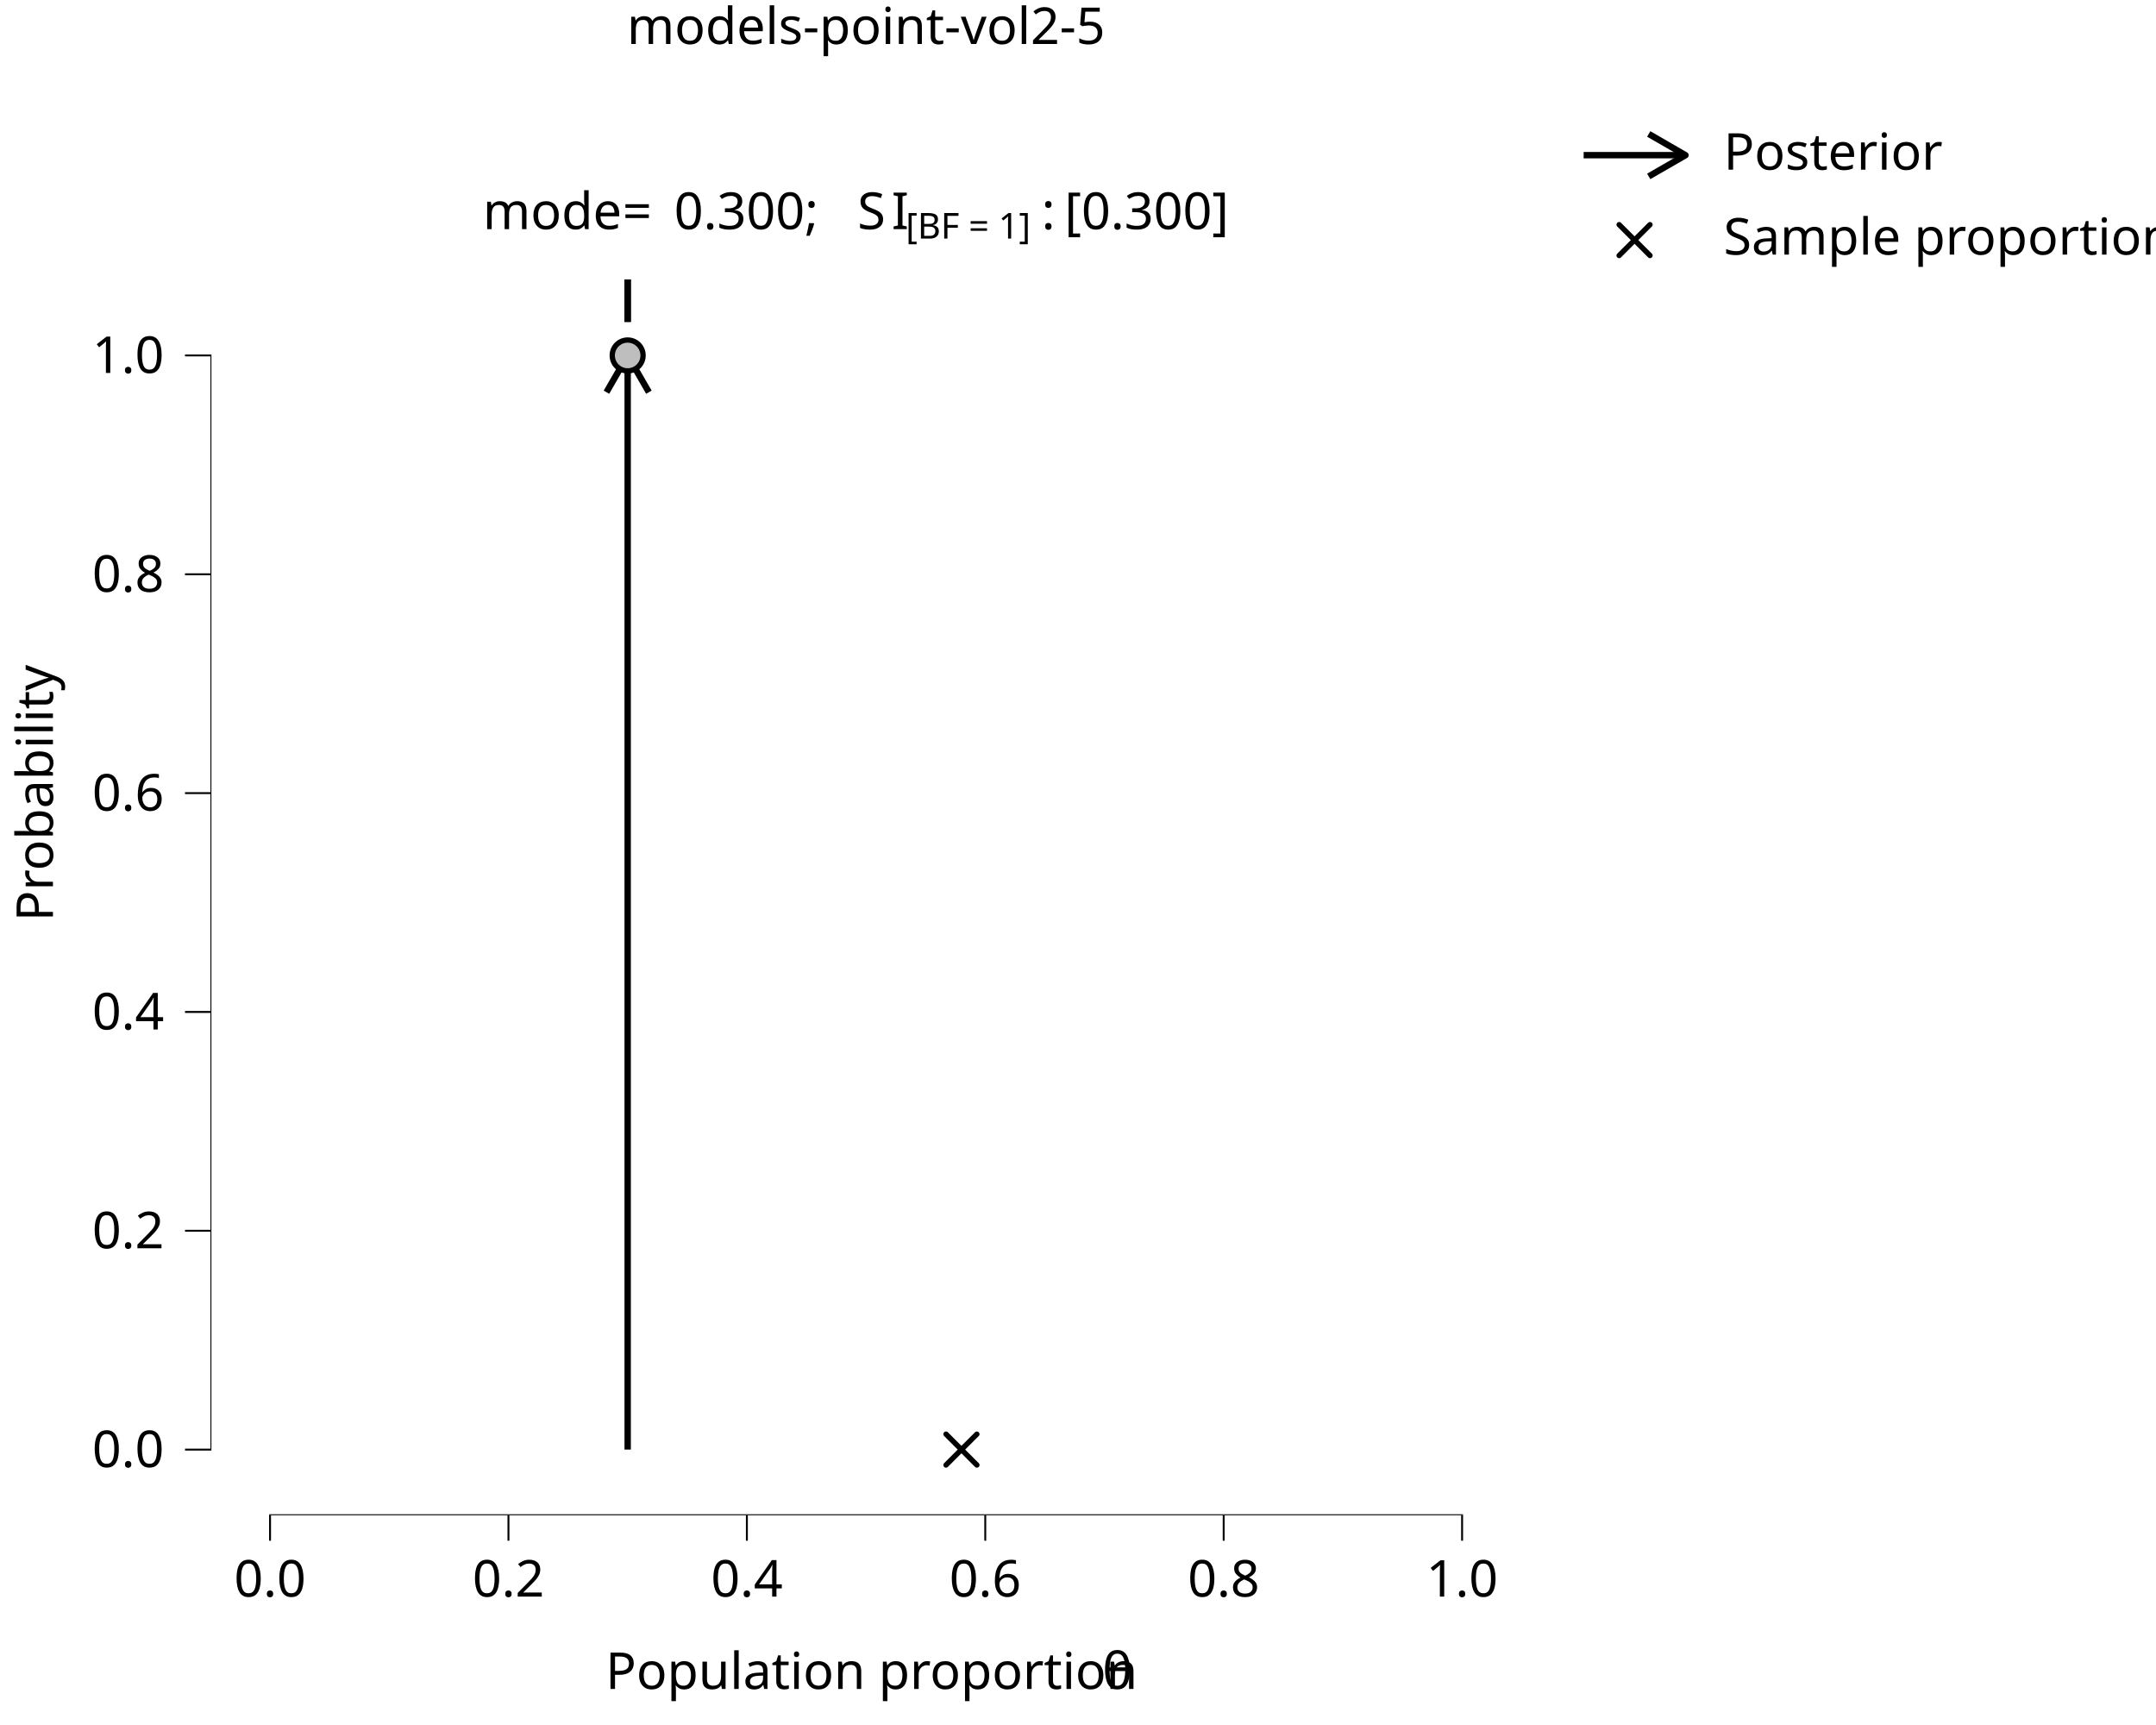
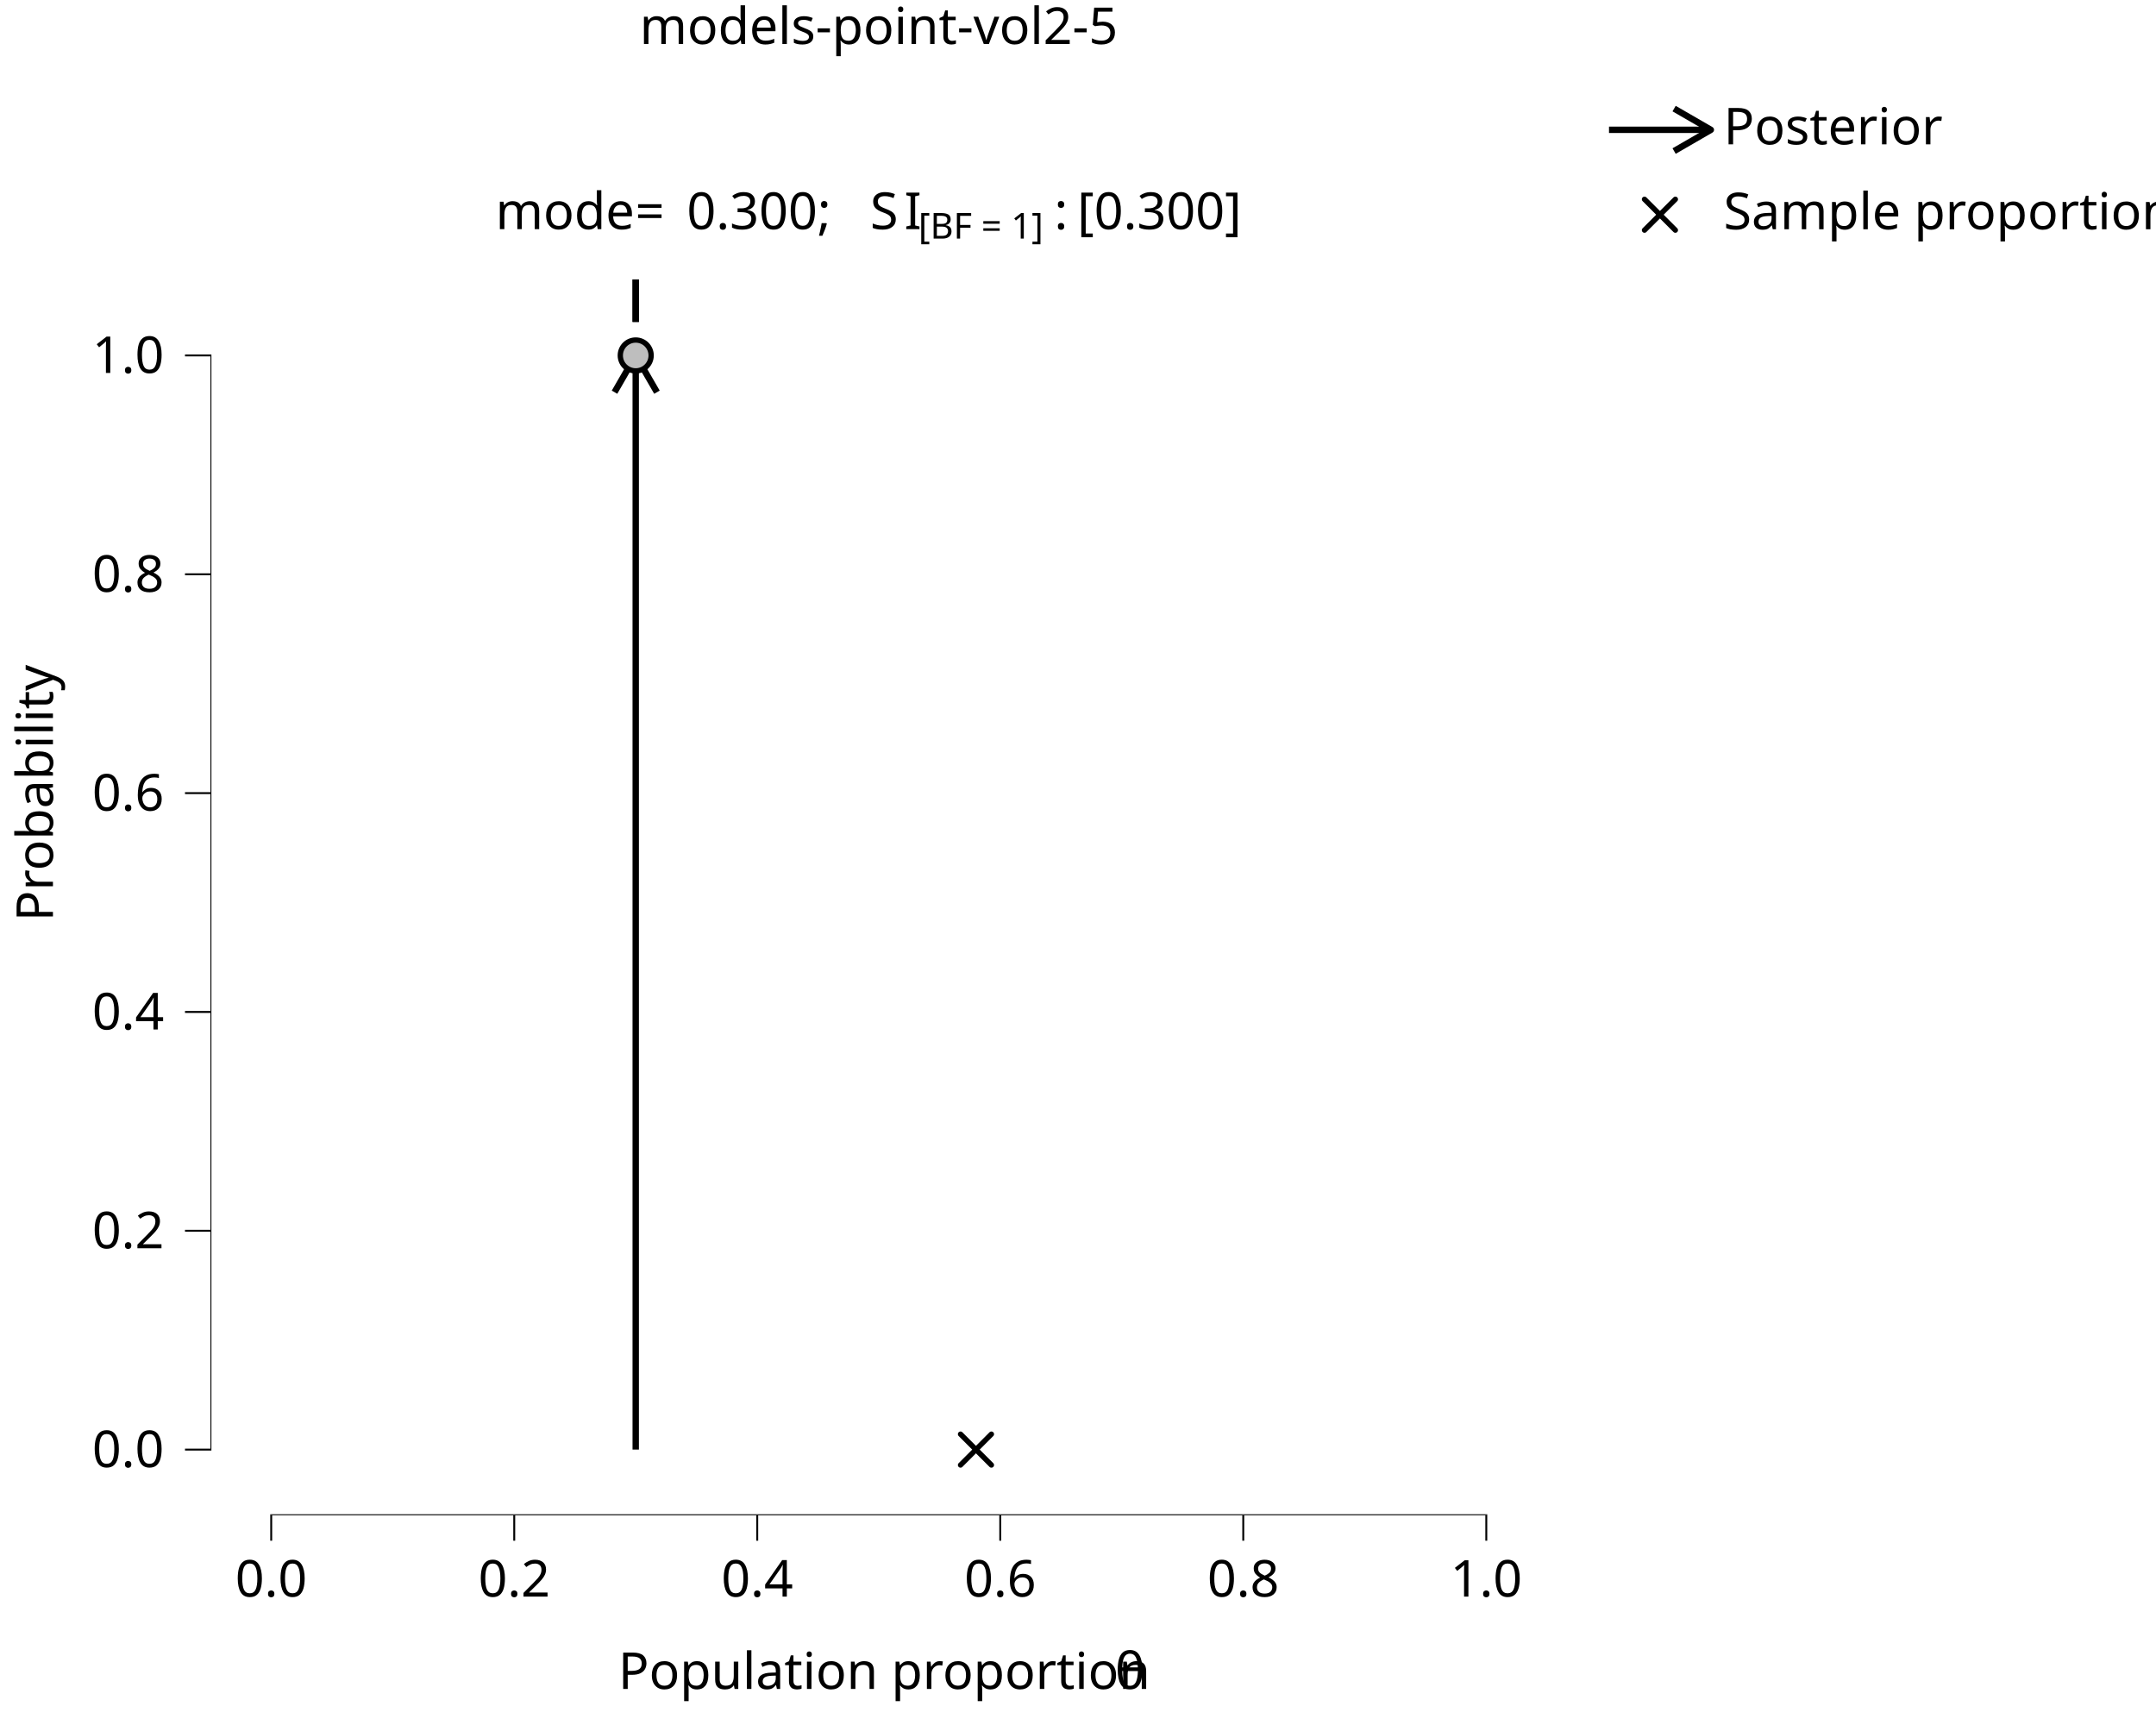
<svg xmlns="http://www.w3.org/2000/svg" class="svglite" data-engine-version="2.0" width="720.00pt" height="576.00pt" viewBox="0 0 720.00 576.00">
  <defs>
    <style type="text/css">
    .svglite line, .svglite polyline, .svglite polygon, .svglite path, .svglite rect, .svglite circle {
      fill: none;
      stroke: #000000;
      stroke-linecap: round;
      stroke-linejoin: round;
      stroke-miterlimit: 10.00;
    }
  </style>
  </defs>
  <rect width="100%" height="100%" style="stroke: none; fill: #FFFFFF;" />
  <defs>
    <clipPath id="cpMC4wMHw3MjAuMDB8MC4wMHw1NzYuMDA=">
      <rect x="0.00" y="0.00" width="720.00" height="576.00" />
    </clipPath>
  </defs>
  <g clip-path="url(#cpMC4wMHw3MjAuMDB8MC4wMHw1NzYuMDA=)">
    <rect x="-0" y="0.00" width="720.00" height="576.00" style="stroke-width: 10.67; stroke: none;" />
  </g>
  <defs>
-     <clipPath id="cpNzAuMjh8NTA4LjE3fDIzLjcwfDUwNS45Ng==">
-       <rect x="70.28" y="23.70" width="437.89" height="482.26" />
+     <clipPath id="cpNzAuMjh8NTE2LjY0fDIzLjcwfDUwNS45Ng==">
+       <rect x="70.28" y="23.70" width="446.36" height="482.26" />
    </clipPath>
  </defs>
-   <g clip-path="url(#cpNzAuMjh8NTA4LjE3fDIzLjcwfDUwNS45Ng==)">
-     <rect x="70.28" y="23.70" width="437.89" height="482.26" style="stroke-width: 10.67; stroke: none;" />
-     <line x1="209.61" y1="484.04" x2="209.61" y2="118.69" style="stroke-width: 2.13; stroke-linecap: butt;" />
-     <polyline points="216.70,130.96 209.61,118.69 202.52,130.96 " style="stroke-width: 2.13; stroke-linecap: butt;" />
-     <line x1="209.61" y1="100.42" x2="209.61" y2="100.42" style="stroke-width: 2.13; stroke-linecap: butt;" />
-     <polyline points="209.61,93.33 209.61,100.42 209.61,107.51 " style="stroke-width: 2.13; stroke-linecap: butt;" />
-     <line x1="209.61" y1="100.42" x2="209.61" y2="100.42" style="stroke-width: 2.13; stroke-linecap: butt;" />
-     <polyline points="209.61,93.33 209.61,100.42 209.61,107.51 " style="stroke-width: 2.13; stroke-linecap: butt;" />
-     <text x="161.24" y="76.51" style="font-size: 17.07px; font-family: sans;" textLength="42.71px" lengthAdjust="spacingAndGlyphs">mode</text>
-     <text x="207.91" y="76.51" style="font-size: 17.07px; font-family: sans;" textLength="13.25px" lengthAdjust="spacingAndGlyphs">=</text>
-     <text x="225.12" y="76.51" style="font-size: 17.07px; font-family: sans;" textLength="56.95px" lengthAdjust="spacingAndGlyphs"> 0.300; </text>
-     <text x="282.07" y="76.51" style="font-size: 17.07px; font-family: sans;" textLength="4.27px" lengthAdjust="spacingAndGlyphs"> </text>
-     <text x="286.34" y="76.51" style="font-size: 17.07px; font-family: sans;" textLength="11.39px" lengthAdjust="spacingAndGlyphs">S</text>
-     <text x="297.73" y="76.51" style="font-size: 17.07px; font-family: sans;" textLength="4.74px" lengthAdjust="spacingAndGlyphs">I</text>
-     <text x="302.47" y="79.67" style="font-size: 11.95px; font-family: sans;" textLength="42.18px" lengthAdjust="spacingAndGlyphs">[BF = 1]</text>
-     <text x="347.81" y="76.51" style="font-size: 17.07px; font-family: sans;" textLength="4.54px" lengthAdjust="spacingAndGlyphs">:</text>
-     <text x="355.51" y="76.51" style="font-size: 17.07px; font-family: sans;" textLength="61.69px" lengthAdjust="spacingAndGlyphs"> [0.300] </text>
-     <line x1="315.92" y1="489.19" x2="326.23" y2="478.88" style="stroke-width: 1.77;" />
-     <line x1="315.92" y1="478.88" x2="326.23" y2="489.19" style="stroke-width: 1.77;" />
-     <circle cx="209.61" cy="118.69" r="5.15" style="stroke-width: 1.77; fill: #BEBEBE;" />
-     <line x1="89.87" y1="505.96" x2="488.59" y2="505.96" style="stroke-width: 0.64; stroke-linecap: butt;" />
+   <g clip-path="url(#cpNzAuMjh8NTE2LjY0fDIzLjcwfDUwNS45Ng==)">
+     <rect x="70.28" y="23.70" width="446.36" height="482.26" style="stroke-width: 10.67; stroke: none;" />
+     <line x1="212.30" y1="484.04" x2="212.30" y2="118.69" style="stroke-width: 2.13; stroke-linecap: butt;" />
+     <polyline points="219.39,130.96 212.30,118.69 205.22,130.96 " style="stroke-width: 2.13; stroke-linecap: butt;" />
+     <line x1="212.30" y1="100.42" x2="212.30" y2="100.42" style="stroke-width: 2.13; stroke-linecap: butt;" />
+     <polyline points="212.30,93.33 212.30,100.42 212.30,107.51 " style="stroke-width: 2.13; stroke-linecap: butt;" />
+     <line x1="212.30" y1="100.42" x2="212.30" y2="100.42" style="stroke-width: 2.13; stroke-linecap: butt;" />
+     <polyline points="212.30,93.33 212.30,100.42 212.30,107.51 " style="stroke-width: 2.13; stroke-linecap: butt;" />
+     <text x="165.48" y="76.51" style="font-size: 17.07px; font-family: sans;" textLength="42.71px" lengthAdjust="spacingAndGlyphs">mode</text>
+     <text x="212.14" y="76.51" style="font-size: 17.07px; font-family: sans;" textLength="13.25px" lengthAdjust="spacingAndGlyphs">=</text>
+     <text x="229.35" y="76.51" style="font-size: 17.07px; font-family: sans;" textLength="56.95px" lengthAdjust="spacingAndGlyphs"> 0.300; </text>
+     <text x="286.30" y="76.51" style="font-size: 17.07px; font-family: sans;" textLength="4.27px" lengthAdjust="spacingAndGlyphs"> </text>
+     <text x="290.57" y="76.51" style="font-size: 17.07px; font-family: sans;" textLength="11.39px" lengthAdjust="spacingAndGlyphs">S</text>
+     <text x="301.96" y="76.51" style="font-size: 17.07px; font-family: sans;" textLength="4.74px" lengthAdjust="spacingAndGlyphs">I</text>
+     <text x="306.70" y="79.67" style="font-size: 11.95px; font-family: sans;" textLength="42.18px" lengthAdjust="spacingAndGlyphs">[BF = 1]</text>
+     <text x="352.05" y="76.51" style="font-size: 17.07px; font-family: sans;" textLength="4.54px" lengthAdjust="spacingAndGlyphs">:</text>
+     <text x="359.75" y="76.51" style="font-size: 17.07px; font-family: sans;" textLength="61.69px" lengthAdjust="spacingAndGlyphs"> [0.300] </text>
+     <line x1="320.77" y1="489.19" x2="331.08" y2="478.88" style="stroke-width: 1.77;" />
+     <line x1="320.77" y1="478.88" x2="331.08" y2="489.19" style="stroke-width: 1.77;" />
+     <circle cx="212.30" cy="118.69" r="5.15" style="stroke-width: 1.77; fill: #BEBEBE;" />
+     <line x1="90.25" y1="505.96" x2="496.67" y2="505.96" style="stroke-width: 0.64; stroke-linecap: butt;" />
    <line x1="70.28" y1="484.36" x2="70.28" y2="118.37" style="stroke-width: 0.64; stroke-linecap: butt;" />
-     <rect x="70.28" y="23.70" width="437.89" height="482.26" style="stroke-width: 0.00; stroke: none;" />
+     <rect x="70.28" y="23.70" width="446.36" height="482.26" style="stroke-width: 0.00; stroke: none;" />
  </g>
  <g clip-path="url(#cpMC4wMHw3MjAuMDB8MC4wMHw1NzYuMDA=)">
    <polyline points="70.28,505.96 70.28,23.70 " style="stroke-width: 0.00; stroke: none; stroke-linecap: butt;" />
    <text x="54.80" y="489.89" text-anchor="end" style="font-size: 17.00px; font-family: sans;" textLength="23.63px" lengthAdjust="spacingAndGlyphs">0.0</text>
    <text x="54.80" y="416.82" text-anchor="end" style="font-size: 17.00px; font-family: sans;" textLength="23.63px" lengthAdjust="spacingAndGlyphs">0.2</text>
    <text x="54.80" y="343.75" text-anchor="end" style="font-size: 17.00px; font-family: sans;" textLength="23.63px" lengthAdjust="spacingAndGlyphs">0.4</text>
    <text x="54.80" y="270.68" text-anchor="end" style="font-size: 17.00px; font-family: sans;" textLength="23.63px" lengthAdjust="spacingAndGlyphs">0.6</text>
    <text x="54.80" y="197.61" text-anchor="end" style="font-size: 17.00px; font-family: sans;" textLength="23.63px" lengthAdjust="spacingAndGlyphs">0.8</text>
    <text x="54.80" y="124.54" text-anchor="end" style="font-size: 17.00px; font-family: sans;" textLength="23.63px" lengthAdjust="spacingAndGlyphs">1.0</text>
    <polyline points="61.78,484.04 70.28,484.04 " style="stroke-width: 0.64; stroke-linecap: butt;" />
    <polyline points="61.78,410.97 70.28,410.97 " style="stroke-width: 0.64; stroke-linecap: butt;" />
    <polyline points="61.78,337.90 70.28,337.90 " style="stroke-width: 0.64; stroke-linecap: butt;" />
    <polyline points="61.78,264.83 70.28,264.83 " style="stroke-width: 0.64; stroke-linecap: butt;" />
    <polyline points="61.78,191.76 70.28,191.76 " style="stroke-width: 0.64; stroke-linecap: butt;" />
    <polyline points="61.78,118.69 70.28,118.69 " style="stroke-width: 0.64; stroke-linecap: butt;" />
-     <polyline points="70.28,505.96 508.17,505.96 " style="stroke-width: 0.00; stroke: none; stroke-linecap: butt;" />
-     <polyline points="90.18,514.46 90.18,505.96 " style="stroke-width: 0.64; stroke-linecap: butt;" />
-     <polyline points="169.80,514.46 169.80,505.96 " style="stroke-width: 0.64; stroke-linecap: butt;" />
-     <polyline points="249.42,514.46 249.42,505.96 " style="stroke-width: 0.64; stroke-linecap: butt;" />
-     <polyline points="329.03,514.46 329.03,505.96 " style="stroke-width: 0.64; stroke-linecap: butt;" />
-     <polyline points="408.65,514.46 408.65,505.96 " style="stroke-width: 0.64; stroke-linecap: butt;" />
-     <polyline points="488.27,514.46 488.27,505.96 " style="stroke-width: 0.64; stroke-linecap: butt;" />
-     <text x="90.18" y="533.13" text-anchor="middle" style="font-size: 17.00px; font-family: sans;" textLength="23.63px" lengthAdjust="spacingAndGlyphs">0.0</text>
-     <text x="169.80" y="533.13" text-anchor="middle" style="font-size: 17.00px; font-family: sans;" textLength="23.63px" lengthAdjust="spacingAndGlyphs">0.2</text>
-     <text x="249.42" y="533.13" text-anchor="middle" style="font-size: 17.00px; font-family: sans;" textLength="23.63px" lengthAdjust="spacingAndGlyphs">0.4</text>
-     <text x="329.03" y="533.13" text-anchor="middle" style="font-size: 17.00px; font-family: sans;" textLength="23.63px" lengthAdjust="spacingAndGlyphs">0.6</text>
-     <text x="408.65" y="533.13" text-anchor="middle" style="font-size: 17.00px; font-family: sans;" textLength="23.63px" lengthAdjust="spacingAndGlyphs">0.8</text>
-     <text x="488.27" y="533.13" text-anchor="middle" style="font-size: 17.00px; font-family: sans;" textLength="23.63px" lengthAdjust="spacingAndGlyphs">1.0</text>
-     <text x="202.22" y="563.96" style="font-size: 17.00px; font-family: sans;" textLength="161.62px" lengthAdjust="spacingAndGlyphs">Population proportion</text>
-     <text x="363.84" y="563.96" style="font-size: 17.00px; font-family: sans;" textLength="4.25px" lengthAdjust="spacingAndGlyphs"> </text>
-     <text x="368.10" y="563.96" style="font-size: 17.00px; font-family: sans;" textLength="8.13px" lengthAdjust="spacingAndGlyphs">θ</text>
+     <polyline points="70.28,505.96 516.64,505.96 " style="stroke-width: 0.00; stroke: none; stroke-linecap: butt;" />
+     <polyline points="90.57,514.46 90.57,505.96 " style="stroke-width: 0.64; stroke-linecap: butt;" />
+     <polyline points="171.73,514.46 171.73,505.96 " style="stroke-width: 0.64; stroke-linecap: butt;" />
+     <polyline points="252.88,514.46 252.88,505.96 " style="stroke-width: 0.64; stroke-linecap: butt;" />
+     <polyline points="334.04,514.46 334.04,505.96 " style="stroke-width: 0.64; stroke-linecap: butt;" />
+     <polyline points="415.19,514.46 415.19,505.96 " style="stroke-width: 0.64; stroke-linecap: butt;" />
+     <polyline points="496.35,514.46 496.35,505.96 " style="stroke-width: 0.64; stroke-linecap: butt;" />
+     <text x="90.57" y="533.13" text-anchor="middle" style="font-size: 17.00px; font-family: sans;" textLength="23.63px" lengthAdjust="spacingAndGlyphs">0.0</text>
+     <text x="171.73" y="533.13" text-anchor="middle" style="font-size: 17.00px; font-family: sans;" textLength="23.63px" lengthAdjust="spacingAndGlyphs">0.2</text>
+     <text x="252.88" y="533.13" text-anchor="middle" style="font-size: 17.00px; font-family: sans;" textLength="23.63px" lengthAdjust="spacingAndGlyphs">0.4</text>
+     <text x="334.04" y="533.13" text-anchor="middle" style="font-size: 17.00px; font-family: sans;" textLength="23.63px" lengthAdjust="spacingAndGlyphs">0.6</text>
+     <text x="415.19" y="533.13" text-anchor="middle" style="font-size: 17.00px; font-family: sans;" textLength="23.63px" lengthAdjust="spacingAndGlyphs">0.8</text>
+     <text x="496.35" y="533.13" text-anchor="middle" style="font-size: 17.00px; font-family: sans;" textLength="23.63px" lengthAdjust="spacingAndGlyphs">1.0</text>
+     <text x="206.46" y="563.96" style="font-size: 17.00px; font-family: sans;" textLength="161.62px" lengthAdjust="spacingAndGlyphs">Population proportion</text>
+     <text x="368.08" y="563.96" style="font-size: 17.00px; font-family: sans;" textLength="4.25px" lengthAdjust="spacingAndGlyphs"> </text>
+     <text x="372.33" y="563.96" style="font-size: 17.00px; font-family: sans;" textLength="8.13px" lengthAdjust="spacingAndGlyphs">θ</text>
    <text transform="translate(17.68,264.83) rotate(-90)" text-anchor="middle" style="font-size: 17.00px; font-family: sans;" textLength="79.38px" lengthAdjust="spacingAndGlyphs">Probability</text>
-     <rect x="519.13" y="23.70" width="200.87" height="76.12" style="stroke-width: 0.75; stroke: none;" />
-     <rect x="519.13" y="23.70" width="200.87" height="76.12" style="stroke-width: 10.67; stroke: none;" />
-     <rect x="524.61" y="37.64" width="42.52" height="28.35" style="stroke-width: 10.67; stroke: none;" />
-     <line x1="528.86" y1="51.82" x2="562.88" y2="51.82" style="stroke-width: 2.13; stroke-linecap: butt;" />
-     <polyline points="550.60,58.90 562.88,51.82 550.60,44.73 " style="stroke-width: 2.13; stroke-linecap: butt;" />
-     <rect x="524.61" y="65.99" width="42.52" height="28.35" style="stroke-width: 10.67; stroke: none;" />
-     <line x1="540.71" y1="85.32" x2="551.02" y2="75.01" style="stroke-width: 1.77;" />
-     <line x1="540.71" y1="75.01" x2="551.02" y2="85.32" style="stroke-width: 1.77;" />
-     <text x="575.60" y="56.67" style="font-size: 17.00px; font-family: sans;" textLength="68.03px" lengthAdjust="spacingAndGlyphs">Posterior</text>
-     <text x="575.60" y="85.02" style="font-size: 17.00px; font-family: sans;" textLength="138.92px" lengthAdjust="spacingAndGlyphs">Sample proportion</text>
-     <text x="289.23" y="14.69" text-anchor="middle" style="font-size: 17.00px; font-family: sans;" textLength="149.31px" lengthAdjust="spacingAndGlyphs">models-point-vol2-5</text>
+     <rect x="527.60" y="23.70" width="192.40" height="67.65" style="stroke-width: 0.75; stroke: none;" />
+     <rect x="527.60" y="23.70" width="192.40" height="67.65" style="stroke-width: 10.67; stroke: none;" />
+     <rect x="533.08" y="29.18" width="42.52" height="28.35" style="stroke-width: 10.67; stroke: none;" />
+     <line x1="537.33" y1="43.35" x2="571.34" y2="43.35" style="stroke-width: 2.13; stroke-linecap: butt;" />
+     <polyline points="559.07,50.44 571.34,43.35 559.07,36.26 " style="stroke-width: 2.13; stroke-linecap: butt;" />
+     <rect x="533.08" y="57.52" width="42.52" height="28.35" style="stroke-width: 10.67; stroke: none;" />
+     <line x1="549.18" y1="76.85" x2="559.49" y2="66.54" style="stroke-width: 1.77;" />
+     <line x1="549.18" y1="66.54" x2="559.49" y2="76.85" style="stroke-width: 1.77;" />
+     <text x="575.60" y="48.20" style="font-size: 17.00px; font-family: sans;" textLength="68.03px" lengthAdjust="spacingAndGlyphs">Posterior</text>
+     <text x="575.60" y="76.55" style="font-size: 17.00px; font-family: sans;" textLength="138.92px" lengthAdjust="spacingAndGlyphs">Sample proportion</text>
+     <text x="293.46" y="14.69" text-anchor="middle" style="font-size: 17.00px; font-family: sans;" textLength="149.31px" lengthAdjust="spacingAndGlyphs">models-point-vol2-5</text>
  </g>
</svg>
